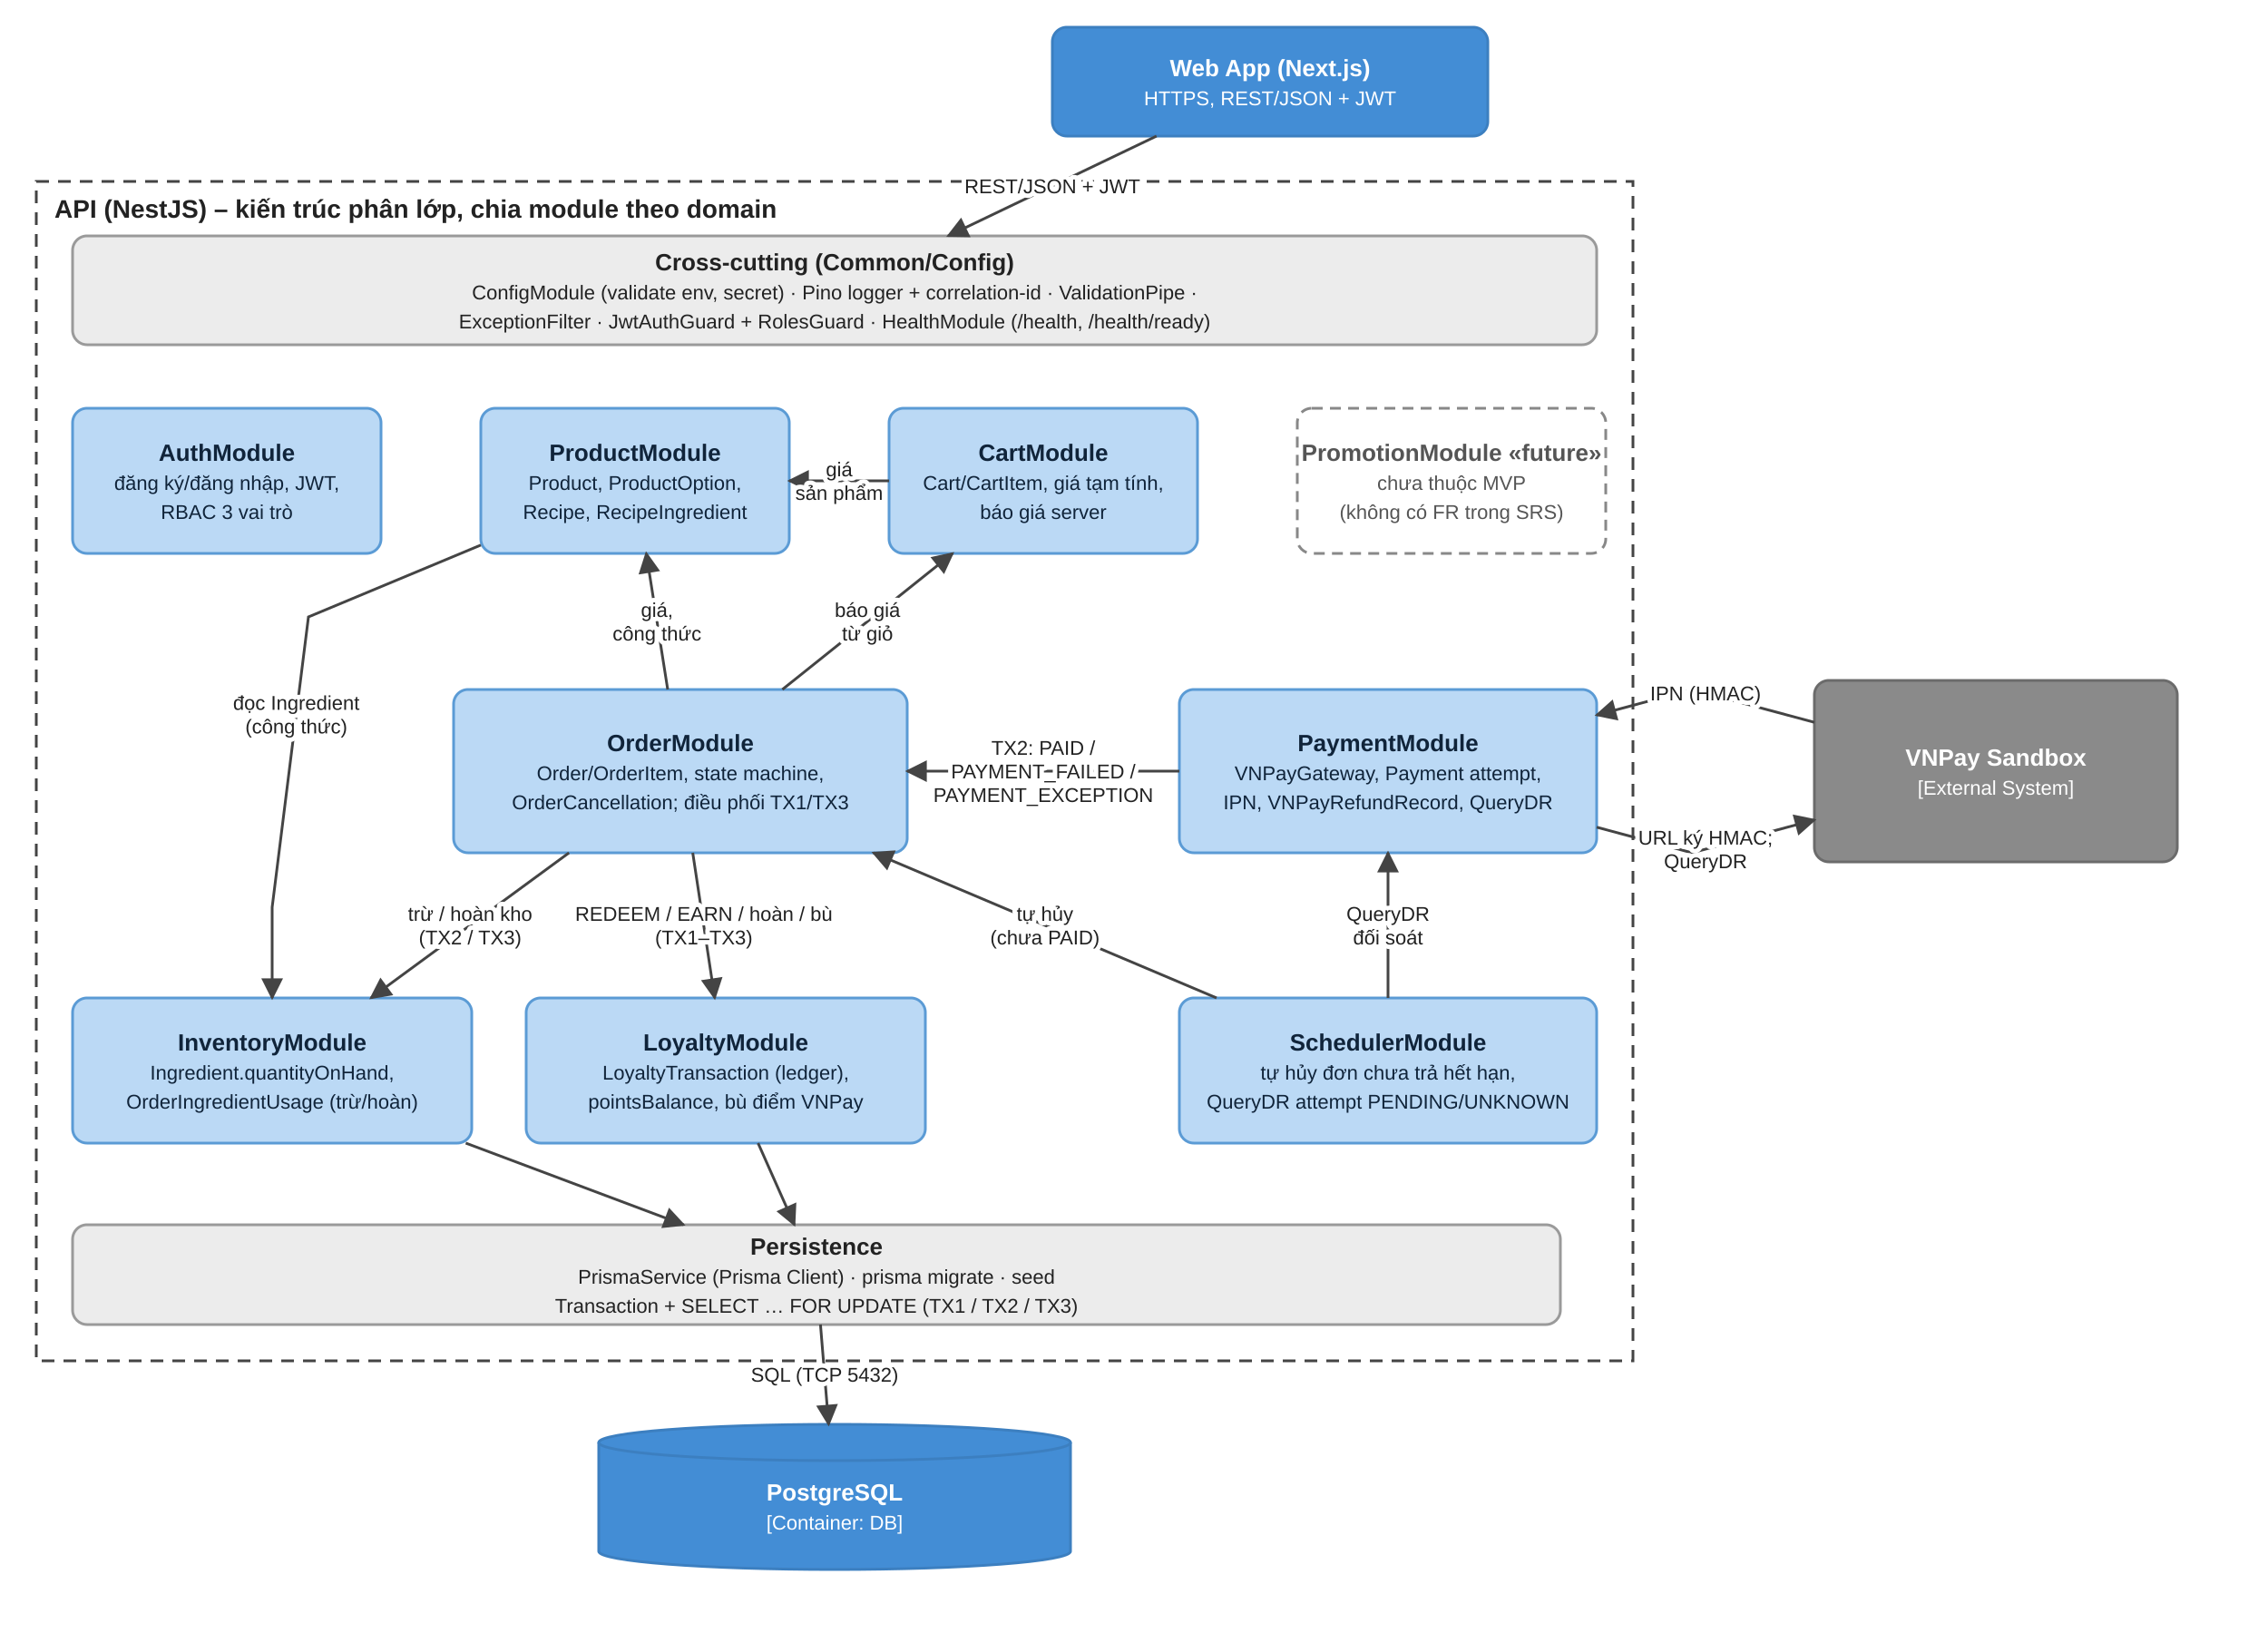
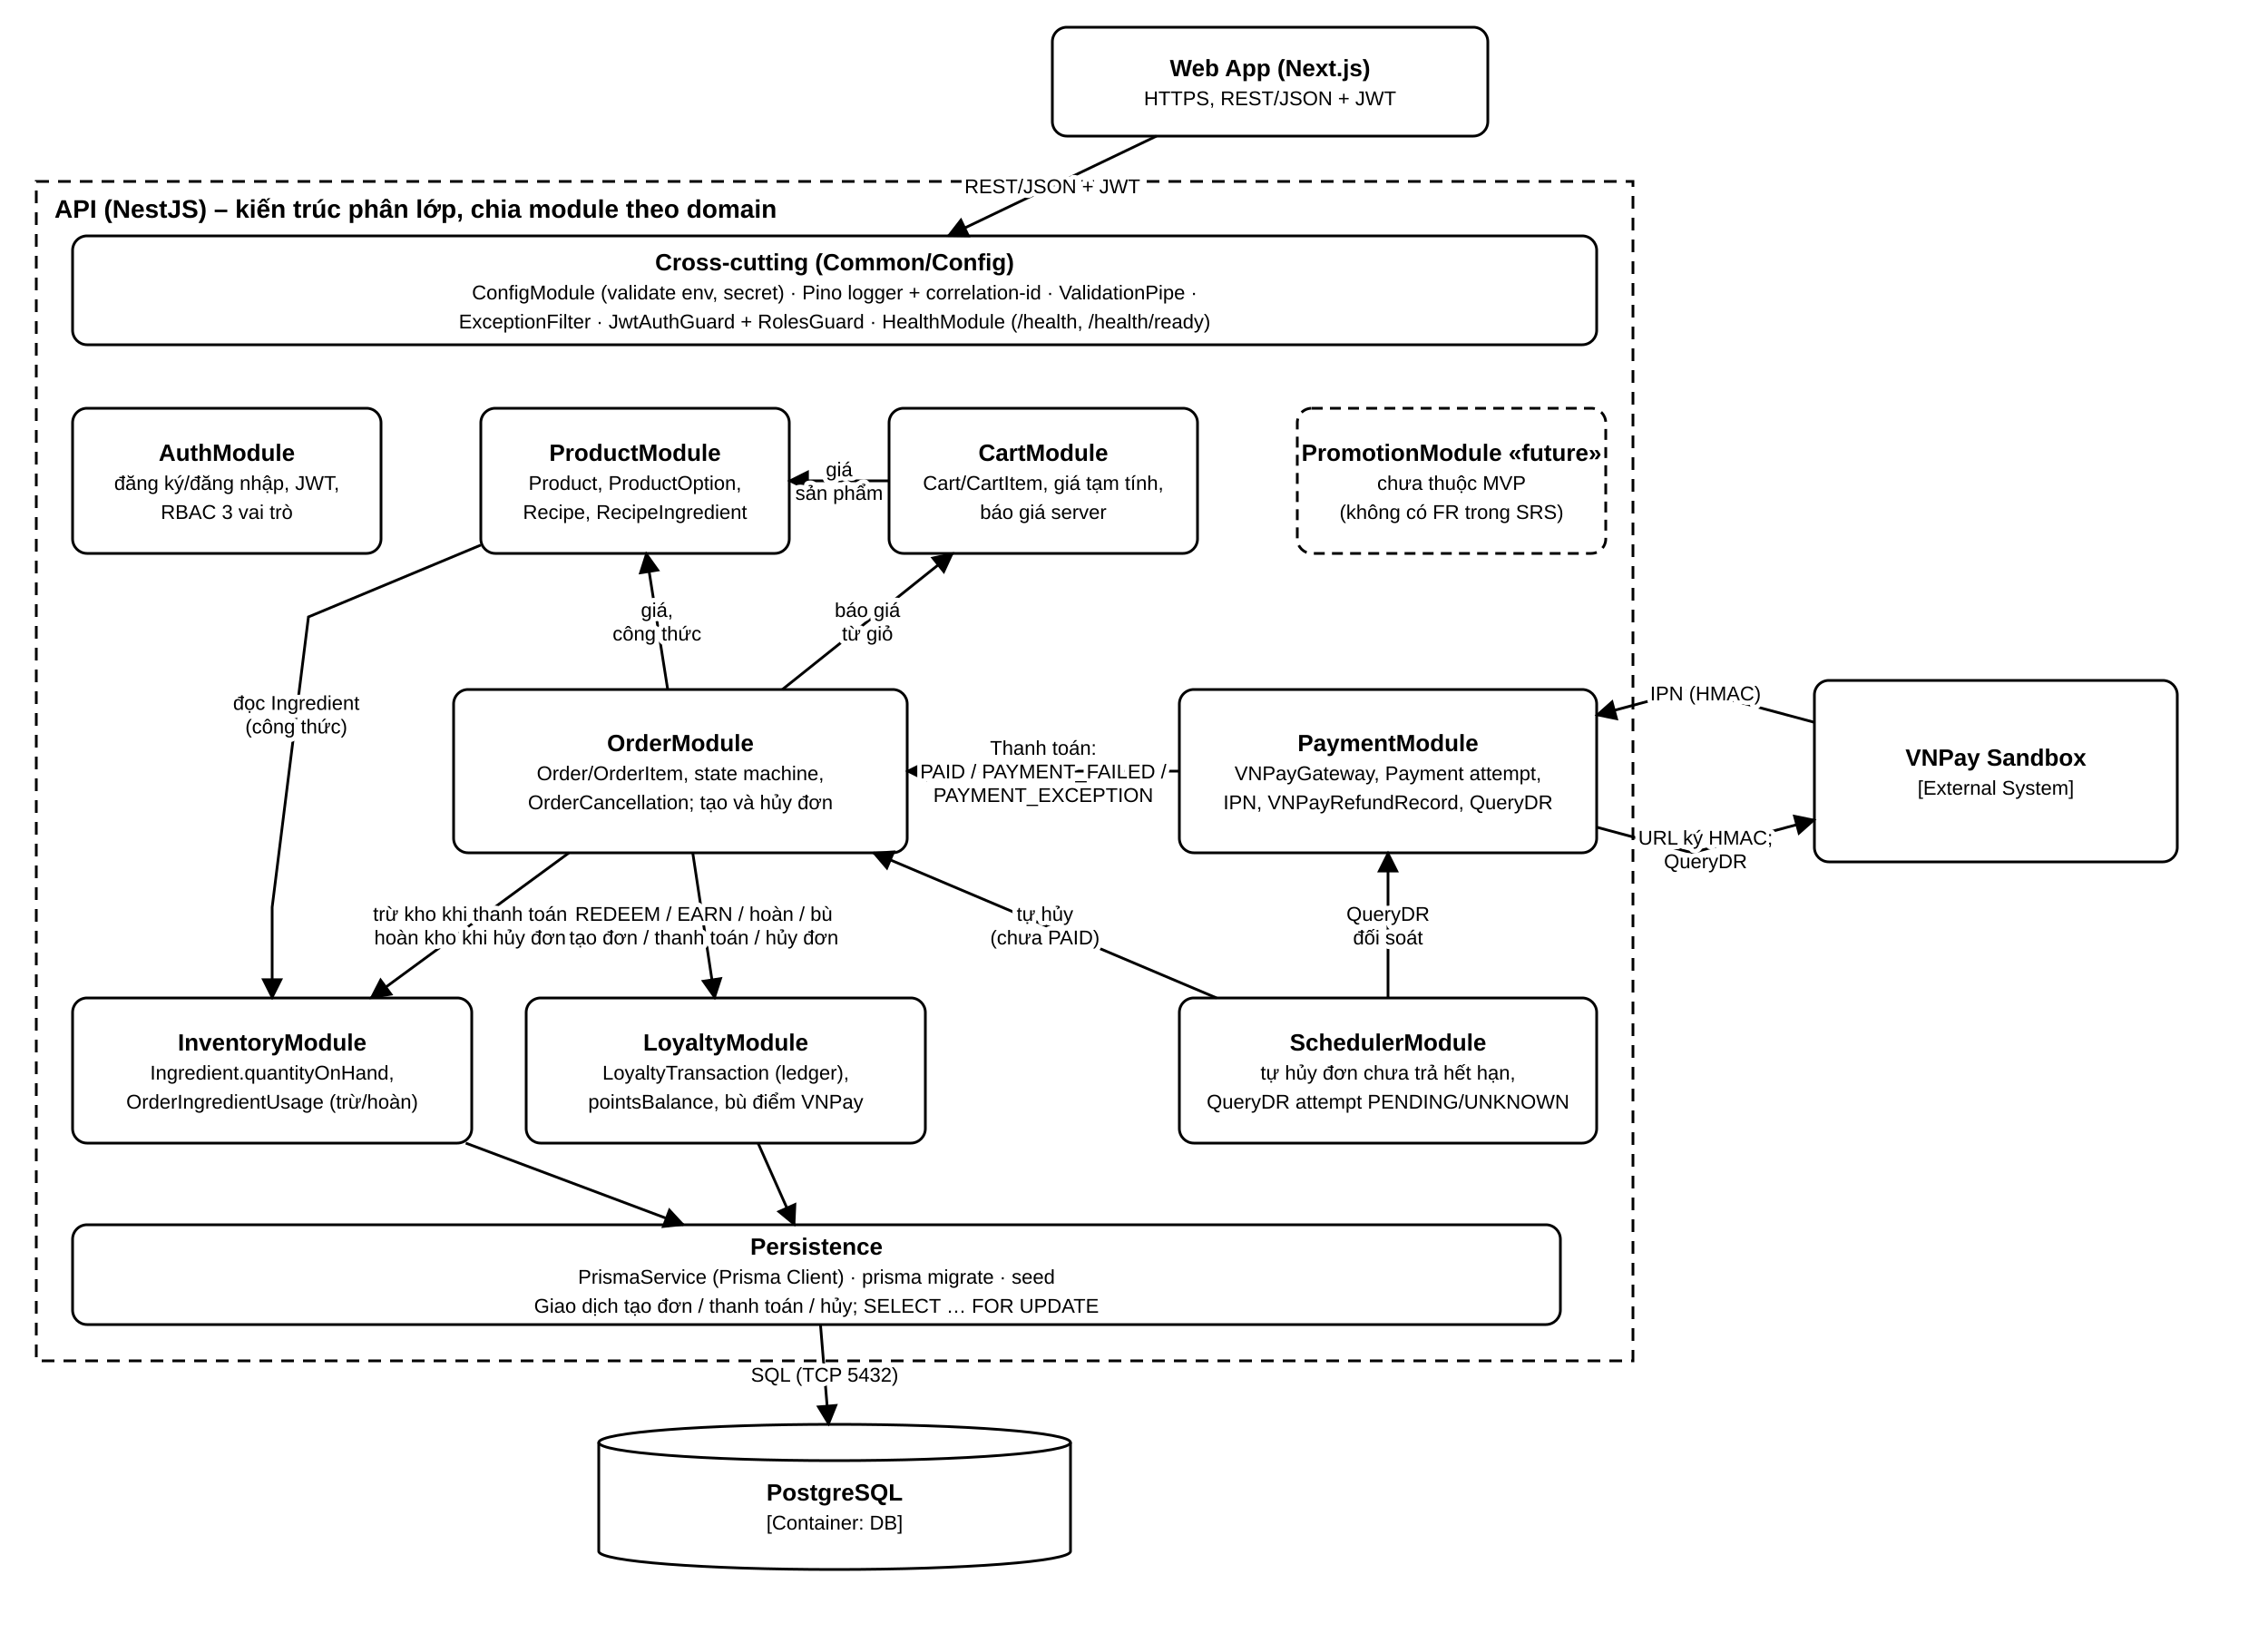
<svg xmlns="http://www.w3.org/2000/svg" viewBox="0 0 1250 900" width="1250" height="900" font-family="Arial, Helvetica, sans-serif">
  <defs>
    <marker id="ar" viewBox="0 0 10 10" refX="9" refY="5" markerWidth="8" markerHeight="8" orient="auto-start-reverse">
-       <path d="M0,0 L10,5 L0,10 z" fill="#444" />
+       <path d="M0,0 L10,5 L0,10 z" fill="#000000" />
    </marker>
  </defs>
  <rect width="1250" height="900" fill="#ffffff" />
-   <rect x="580" y="15" width="240" height="60" rx="8" fill="#438DD5" stroke="#3C7FC0" stroke-width="1.5" />
-   <text x="700" y="42" text-anchor="middle" font-size="13" font-weight="bold" fill="#ffffff">Web App (Next.js)</text>
-   <text x="700" y="58" text-anchor="middle" font-size="11" fill="#ffffff">HTTPS, REST/JSON + JWT</text>
-   <rect x="20" y="100" width="880" height="650" fill="none" stroke="#444444" stroke-width="1.5" stroke-dasharray="7 5" />
-   <text x="30" y="120" font-size="14" font-weight="bold" fill="#222222">API (NestJS) – kiến trúc phân lớp, chia module theo domain</text>
-   <rect x="40" y="130" width="840" height="60" rx="8" fill="#ECECEC" stroke="#9A9A9A" stroke-width="1.5" />
-   <text x="460" y="149" text-anchor="middle" font-size="13" font-weight="bold" fill="#222222">Cross-cutting (Common/Config)</text>
-   <text x="460" y="165" text-anchor="middle" font-size="11" fill="#222222">ConfigModule (validate env, secret) · Pino logger + correlation-id · ValidationPipe ·</text>
-   <text x="460" y="181" text-anchor="middle" font-size="11" fill="#222222">ExceptionFilter · JwtAuthGuard + RolesGuard · HealthModule (/health, /health/ready)</text>
-   <rect x="40" y="225" width="170" height="80" rx="8" fill="#BBD9F5" stroke="#5B9BD5" stroke-width="1.5" />
-   <text x="125" y="254" text-anchor="middle" font-size="13" font-weight="bold" fill="#10243a">AuthModule</text>
-   <text x="125" y="270" text-anchor="middle" font-size="11" fill="#10243a">đăng ký/đăng nhập, JWT,</text>
-   <text x="125" y="286" text-anchor="middle" font-size="11" fill="#10243a">RBAC 3 vai trò</text>
-   <rect x="265" y="225" width="170" height="80" rx="8" fill="#BBD9F5" stroke="#5B9BD5" stroke-width="1.5" />
-   <text x="350" y="254" text-anchor="middle" font-size="13" font-weight="bold" fill="#10243a">ProductModule</text>
-   <text x="350" y="270" text-anchor="middle" font-size="11" fill="#10243a">Product, ProductOption,</text>
-   <text x="350" y="286" text-anchor="middle" font-size="11" fill="#10243a">Recipe, RecipeIngredient</text>
-   <rect x="490" y="225" width="170" height="80" rx="8" fill="#BBD9F5" stroke="#5B9BD5" stroke-width="1.5" />
-   <text x="575" y="254" text-anchor="middle" font-size="13" font-weight="bold" fill="#10243a">CartModule</text>
-   <text x="575" y="270" text-anchor="middle" font-size="11" fill="#10243a">Cart/CartItem, giá tạm tính,</text>
-   <text x="575" y="286" text-anchor="middle" font-size="11" fill="#10243a">báo giá server</text>
-   <rect x="715" y="225" width="170" height="80" rx="8" fill="#FFFFFF" stroke="#888888" stroke-width="1.5" stroke-dasharray="6 4" />
-   <text x="800" y="254" text-anchor="middle" font-size="13" font-weight="bold" fill="#555555">PromotionModule «future»</text>
-   <text x="800" y="270" text-anchor="middle" font-size="11" fill="#555555">chưa thuộc MVP</text>
-   <text x="800" y="286" text-anchor="middle" font-size="11" fill="#555555">(không có FR trong SRS)</text>
-   <rect x="250" y="380" width="250" height="90" rx="8" fill="#BBD9F5" stroke="#5B9BD5" stroke-width="1.5" />
-   <text x="375" y="414" text-anchor="middle" font-size="13" font-weight="bold" fill="#10243a">OrderModule</text>
-   <text x="375" y="430" text-anchor="middle" font-size="11" fill="#10243a">Order/OrderItem, state machine,</text>
-   <text x="375" y="446" text-anchor="middle" font-size="11" fill="#10243a">OrderCancellation; điều phối TX1/TX3</text>
-   <rect x="650" y="380" width="230" height="90" rx="8" fill="#BBD9F5" stroke="#5B9BD5" stroke-width="1.5" />
-   <text x="765" y="414" text-anchor="middle" font-size="13" font-weight="bold" fill="#10243a">PaymentModule</text>
-   <text x="765" y="430" text-anchor="middle" font-size="11" fill="#10243a">VNPayGateway, Payment attempt,</text>
-   <text x="765" y="446" text-anchor="middle" font-size="11" fill="#10243a">IPN, VNPayRefundRecord, QueryDR</text>
-   <rect x="40" y="550" width="220" height="80" rx="8" fill="#BBD9F5" stroke="#5B9BD5" stroke-width="1.5" />
-   <text x="150" y="579" text-anchor="middle" font-size="13" font-weight="bold" fill="#10243a">InventoryModule</text>
-   <text x="150" y="595" text-anchor="middle" font-size="11" fill="#10243a">Ingredient.quantityOnHand,</text>
-   <text x="150" y="611" text-anchor="middle" font-size="11" fill="#10243a">OrderIngredientUsage (trừ/hoàn)</text>
-   <rect x="290" y="550" width="220" height="80" rx="8" fill="#BBD9F5" stroke="#5B9BD5" stroke-width="1.5" />
-   <text x="400" y="579" text-anchor="middle" font-size="13" font-weight="bold" fill="#10243a">LoyaltyModule</text>
-   <text x="400" y="595" text-anchor="middle" font-size="11" fill="#10243a">LoyaltyTransaction (ledger),</text>
-   <text x="400" y="611" text-anchor="middle" font-size="11" fill="#10243a">pointsBalance, bù điểm VNPay</text>
-   <rect x="650" y="550" width="230" height="80" rx="8" fill="#BBD9F5" stroke="#5B9BD5" stroke-width="1.5" />
-   <text x="765" y="579" text-anchor="middle" font-size="13" font-weight="bold" fill="#10243a">SchedulerModule</text>
-   <text x="765" y="595" text-anchor="middle" font-size="11" fill="#10243a">tự hủy đơn chưa trả hết hạn,</text>
-   <text x="765" y="611" text-anchor="middle" font-size="11" fill="#10243a">QueryDR attempt PENDING/UNKNOWN</text>
-   <rect x="40" y="675" width="820" height="55" rx="8" fill="#ECECEC" stroke="#9A9A9A" stroke-width="1.5" />
-   <text x="450" y="691.5" text-anchor="middle" font-size="13" font-weight="bold" fill="#222222">Persistence</text>
-   <text x="450" y="707.5" text-anchor="middle" font-size="11" fill="#222222">PrismaService (Prisma Client) · prisma migrate · seed</text>
-   <text x="450" y="723.5" text-anchor="middle" font-size="11" fill="#222222">Transaction + SELECT … FOR UPDATE (TX1 / TX2 / TX3)</text>
-   <path d="M330,795 a130,10 0 0 1 260,0 v60 a130,10 0 0 1 -260,0 z" fill="#438DD5" stroke="#3C7FC0" stroke-width="1.5" />
-   <path d="M330,795 a130,10 0 0 0 260,0" fill="none" stroke="#3C7FC0" stroke-width="1.5" />
-   <text x="460" y="827" text-anchor="middle" font-size="13" font-weight="bold" fill="#ffffff">PostgreSQL</text>
-   <text x="460" y="843" text-anchor="middle" font-size="11" fill="#ffffff">[Container: DB]</text>
-   <rect x="1000" y="375" width="200" height="100" rx="8" fill="#8A8A8A" stroke="#6B6B6B" stroke-width="1.5" />
-   <text x="1100" y="422" text-anchor="middle" font-size="13" font-weight="bold" fill="#ffffff">VNPay Sandbox</text>
-   <text x="1100" y="438" text-anchor="middle" font-size="11" fill="#ffffff">[External System]</text>
-   <polyline points="637.4,75.0 522.6,130.0" fill="none" stroke="#444" stroke-width="1.5" marker-end="url(#ar)" />
-   <text x="580.0" y="106.5" text-anchor="middle" font-size="11" fill="#fff" stroke="#fff" stroke-width="5" stroke-linejoin="round">REST/JSON + JWT</text>
-   <text x="580.0" y="106.5" text-anchor="middle" font-size="11" fill="#222">REST/JSON + JWT</text>
-   <polyline points="431.2,380.0 525.0,305.0" fill="none" stroke="#444" stroke-width="1.5" marker-end="url(#ar)" />
-   <text x="478.1" y="340.0" text-anchor="middle" font-size="11" fill="#fff" stroke="#fff" stroke-width="5" stroke-linejoin="round">báo giá</text>
-   <text x="478.1" y="340.0" text-anchor="middle" font-size="11" fill="#222">báo giá</text>
-   <text x="478.1" y="353.0" text-anchor="middle" font-size="11" fill="#fff" stroke="#fff" stroke-width="5" stroke-linejoin="round">từ giỏ</text>
-   <text x="478.1" y="353.0" text-anchor="middle" font-size="11" fill="#222">từ giỏ</text>
-   <polyline points="368.0,380.0 356.2,305.0" fill="none" stroke="#444" stroke-width="1.5" marker-end="url(#ar)" />
-   <text x="362.1" y="340.0" text-anchor="middle" font-size="11" fill="#fff" stroke="#fff" stroke-width="5" stroke-linejoin="round">giá,</text>
-   <text x="362.1" y="340.0" text-anchor="middle" font-size="11" fill="#222">giá,</text>
-   <text x="362.1" y="353.0" text-anchor="middle" font-size="11" fill="#fff" stroke="#fff" stroke-width="5" stroke-linejoin="round">công thức</text>
-   <text x="362.1" y="353.0" text-anchor="middle" font-size="11" fill="#222">công thức</text>
-   <polyline points="490.0,265.0 435.0,265.0" fill="none" stroke="#444" stroke-width="1.5" marker-end="url(#ar)" />
-   <text x="462.5" y="262.5" text-anchor="middle" font-size="11" fill="#fff" stroke="#fff" stroke-width="5" stroke-linejoin="round">giá</text>
-   <text x="462.5" y="262.5" text-anchor="middle" font-size="11" fill="#222">giá</text>
-   <text x="462.5" y="275.5" text-anchor="middle" font-size="11" fill="#fff" stroke="#fff" stroke-width="5" stroke-linejoin="round">sản phẩm</text>
-   <text x="462.5" y="275.5" text-anchor="middle" font-size="11" fill="#222">sản phẩm</text>
-   <polyline points="265.0,300.4 170.0,340.0 150.0,500.0 150.0,550.0" fill="none" stroke="#444" stroke-width="1.5" marker-end="url(#ar)" />
-   <text x="163.3" y="391.2" text-anchor="middle" font-size="11" fill="#fff" stroke="#fff" stroke-width="5" stroke-linejoin="round">đọc Ingredient</text>
-   <text x="163.3" y="391.2" text-anchor="middle" font-size="11" fill="#222">đọc Ingredient</text>
-   <text x="163.3" y="404.2" text-anchor="middle" font-size="11" fill="#fff" stroke="#fff" stroke-width="5" stroke-linejoin="round">(công thức)</text>
-   <text x="163.3" y="404.2" text-anchor="middle" font-size="11" fill="#222">(công thức)</text>
-   <polyline points="650.0,425.0 500.0,425.0" fill="none" stroke="#444" stroke-width="1.5" marker-end="url(#ar)" />
-   <text x="575.0" y="416.0" text-anchor="middle" font-size="11" fill="#fff" stroke="#fff" stroke-width="5" stroke-linejoin="round">TX2: PAID /</text>
-   <text x="575.0" y="416.0" text-anchor="middle" font-size="11" fill="#222">TX2: PAID /</text>
-   <text x="575.0" y="429.0" text-anchor="middle" font-size="11" fill="#fff" stroke="#fff" stroke-width="5" stroke-linejoin="round">PAYMENT_FAILED /</text>
-   <text x="575.0" y="429.0" text-anchor="middle" font-size="11" fill="#222">PAYMENT_FAILED /</text>
-   <text x="575.0" y="442.0" text-anchor="middle" font-size="11" fill="#fff" stroke="#fff" stroke-width="5" stroke-linejoin="round">PAYMENT_EXCEPTION</text>
-   <text x="575.0" y="442.0" text-anchor="middle" font-size="11" fill="#222">PAYMENT_EXCEPTION</text>
-   <polyline points="670.5,550.0 481.4,470.0" fill="none" stroke="#444" stroke-width="1.5" marker-end="url(#ar)" />
-   <text x="575.9" y="507.5" text-anchor="middle" font-size="11" fill="#fff" stroke="#fff" stroke-width="5" stroke-linejoin="round">tự hủy</text>
-   <text x="575.9" y="507.5" text-anchor="middle" font-size="11" fill="#222">tự hủy</text>
-   <text x="575.9" y="520.5" text-anchor="middle" font-size="11" fill="#fff" stroke="#fff" stroke-width="5" stroke-linejoin="round">(chưa PAID)</text>
-   <text x="575.9" y="520.5" text-anchor="middle" font-size="11" fill="#222">(chưa PAID)</text>
-   <polyline points="765.0,550.0 765.0,470.0" fill="none" stroke="#444" stroke-width="1.5" marker-end="url(#ar)" />
-   <text x="765.0" y="507.5" text-anchor="middle" font-size="11" fill="#fff" stroke="#fff" stroke-width="5" stroke-linejoin="round">QueryDR</text>
-   <text x="765.0" y="507.5" text-anchor="middle" font-size="11" fill="#222">QueryDR</text>
-   <text x="765.0" y="520.5" text-anchor="middle" font-size="11" fill="#fff" stroke="#fff" stroke-width="5" stroke-linejoin="round">đối soát</text>
-   <text x="765.0" y="520.5" text-anchor="middle" font-size="11" fill="#222">đối soát</text>
-   <polyline points="313.6,470.0 204.5,550.0" fill="none" stroke="#444" stroke-width="1.5" marker-end="url(#ar)" />
-   <text x="259.1" y="507.5" text-anchor="middle" font-size="11" fill="#fff" stroke="#fff" stroke-width="5" stroke-linejoin="round">trừ / hoàn kho</text>
-   <text x="259.1" y="507.5" text-anchor="middle" font-size="11" fill="#222">trừ / hoàn kho</text>
-   <text x="259.1" y="520.5" text-anchor="middle" font-size="11" fill="#fff" stroke="#fff" stroke-width="5" stroke-linejoin="round">(TX2 / TX3)</text>
-   <text x="259.1" y="520.5" text-anchor="middle" font-size="11" fill="#222">(TX2 / TX3)</text>
-   <polyline points="381.8,470.0 393.9,550.0" fill="none" stroke="#444" stroke-width="1.5" marker-end="url(#ar)" />
-   <text x="387.9" y="507.5" text-anchor="middle" font-size="11" fill="#fff" stroke="#fff" stroke-width="5" stroke-linejoin="round">REDEEM / EARN / hoàn / bù</text>
-   <text x="387.9" y="507.5" text-anchor="middle" font-size="11" fill="#222">REDEEM / EARN / hoàn / bù</text>
-   <text x="387.9" y="520.5" text-anchor="middle" font-size="11" fill="#fff" stroke="#fff" stroke-width="5" stroke-linejoin="round">(TX1–TX3)</text>
-   <text x="387.9" y="520.5" text-anchor="middle" font-size="11" fill="#222">(TX1–TX3)</text>
-   <polyline points="256.7,630.0 376.7,675.0" fill="none" stroke="#444" stroke-width="1.5" marker-end="url(#ar)" />
-   <text x="316.7" y="656.5" text-anchor="middle" font-size="11" fill="#fff" stroke="#fff" stroke-width="5" stroke-linejoin="round" />
-   <text x="316.7" y="656.5" text-anchor="middle" font-size="11" fill="#222" />
-   <polyline points="417.8,630.0 437.8,675.0" fill="none" stroke="#444" stroke-width="1.5" marker-end="url(#ar)" />
-   <text x="427.8" y="656.5" text-anchor="middle" font-size="11" fill="#fff" stroke="#fff" stroke-width="5" stroke-linejoin="round" />
-   <text x="427.8" y="656.5" text-anchor="middle" font-size="11" fill="#222" />
-   <polyline points="452.2,730.0 456.7,785.0" fill="none" stroke="#444" stroke-width="1.5" marker-end="url(#ar)" />
-   <text x="454.5" y="761.5" text-anchor="middle" font-size="11" fill="#fff" stroke="#fff" stroke-width="5" stroke-linejoin="round">SQL (TCP 5432)</text>
-   <text x="454.5" y="761.5" text-anchor="middle" font-size="11" fill="#222">SQL (TCP 5432)</text>
-   <polyline points="880.0,455.9 932.5,470.0 1000.0,451.9" fill="none" stroke="#444" stroke-width="1.5" marker-end="url(#ar)" />
-   <text x="940.0" y="465.5" text-anchor="middle" font-size="11" fill="#fff" stroke="#fff" stroke-width="5" stroke-linejoin="round">URL ký HMAC;</text>
-   <text x="940.0" y="465.5" text-anchor="middle" font-size="11" fill="#222">URL ký HMAC;</text>
-   <text x="940.0" y="478.5" text-anchor="middle" font-size="11" fill="#fff" stroke="#fff" stroke-width="5" stroke-linejoin="round">QueryDR</text>
-   <text x="940.0" y="478.5" text-anchor="middle" font-size="11" fill="#222">QueryDR</text>
-   <polyline points="1000.0,398.1 932.5,380.0 880.0,394.1" fill="none" stroke="#444" stroke-width="1.5" marker-end="url(#ar)" />
-   <text x="940.0" y="386.0" text-anchor="middle" font-size="11" fill="#fff" stroke="#fff" stroke-width="5" stroke-linejoin="round">IPN (HMAC)</text>
-   <text x="940.0" y="386.0" text-anchor="middle" font-size="11" fill="#222">IPN (HMAC)</text>
+   <rect x="580" y="15" width="240" height="60" rx="8" fill="#ffffff" stroke="#000000" stroke-width="1.5" />
+   <text x="700" y="42" text-anchor="middle" font-size="13" font-weight="bold" fill="#000000">Web App (Next.js)</text>
+   <text x="700" y="58" text-anchor="middle" font-size="11" fill="#000000">HTTPS, REST/JSON + JWT</text>
+   <rect x="20" y="100" width="880" height="650" fill="none" stroke="#000000" stroke-width="1.5" stroke-dasharray="7 5" />
+   <text x="30" y="120" font-size="14" font-weight="bold" fill="#000000">API (NestJS) – kiến trúc phân lớp, chia module theo domain</text>
+   <rect x="40" y="130" width="840" height="60" rx="8" fill="#ffffff" stroke="#000000" stroke-width="1.5" />
+   <text x="460" y="149" text-anchor="middle" font-size="13" font-weight="bold" fill="#000000">Cross-cutting (Common/Config)</text>
+   <text x="460" y="165" text-anchor="middle" font-size="11" fill="#000000">ConfigModule (validate env, secret) · Pino logger + correlation-id · ValidationPipe ·</text>
+   <text x="460" y="181" text-anchor="middle" font-size="11" fill="#000000">ExceptionFilter · JwtAuthGuard + RolesGuard · HealthModule (/health, /health/ready)</text>
+   <rect x="40" y="225" width="170" height="80" rx="8" fill="#ffffff" stroke="#000000" stroke-width="1.5" />
+   <text x="125" y="254" text-anchor="middle" font-size="13" font-weight="bold" fill="#000000">AuthModule</text>
+   <text x="125" y="270" text-anchor="middle" font-size="11" fill="#000000">đăng ký/đăng nhập, JWT,</text>
+   <text x="125" y="286" text-anchor="middle" font-size="11" fill="#000000">RBAC 3 vai trò</text>
+   <rect x="265" y="225" width="170" height="80" rx="8" fill="#ffffff" stroke="#000000" stroke-width="1.5" />
+   <text x="350" y="254" text-anchor="middle" font-size="13" font-weight="bold" fill="#000000">ProductModule</text>
+   <text x="350" y="270" text-anchor="middle" font-size="11" fill="#000000">Product, ProductOption,</text>
+   <text x="350" y="286" text-anchor="middle" font-size="11" fill="#000000">Recipe, RecipeIngredient</text>
+   <rect x="490" y="225" width="170" height="80" rx="8" fill="#ffffff" stroke="#000000" stroke-width="1.5" />
+   <text x="575" y="254" text-anchor="middle" font-size="13" font-weight="bold" fill="#000000">CartModule</text>
+   <text x="575" y="270" text-anchor="middle" font-size="11" fill="#000000">Cart/CartItem, giá tạm tính,</text>
+   <text x="575" y="286" text-anchor="middle" font-size="11" fill="#000000">báo giá server</text>
+   <rect x="715" y="225" width="170" height="80" rx="8" fill="#ffffff" stroke="#000000" stroke-width="1.5" stroke-dasharray="6 4" />
+   <text x="800" y="254" text-anchor="middle" font-size="13" font-weight="bold" fill="#000000">PromotionModule «future»</text>
+   <text x="800" y="270" text-anchor="middle" font-size="11" fill="#000000">chưa thuộc MVP</text>
+   <text x="800" y="286" text-anchor="middle" font-size="11" fill="#000000">(không có FR trong SRS)</text>
+   <rect x="250" y="380" width="250" height="90" rx="8" fill="#ffffff" stroke="#000000" stroke-width="1.5" />
+   <text x="375" y="414" text-anchor="middle" font-size="13" font-weight="bold" fill="#000000">OrderModule</text>
+   <text x="375" y="430" text-anchor="middle" font-size="11" fill="#000000">Order/OrderItem, state machine,</text>
+   <text x="375" y="446" text-anchor="middle" font-size="11" fill="#000000">OrderCancellation; tạo và hủy đơn</text>
+   <rect x="650" y="380" width="230" height="90" rx="8" fill="#ffffff" stroke="#000000" stroke-width="1.5" />
+   <text x="765" y="414" text-anchor="middle" font-size="13" font-weight="bold" fill="#000000">PaymentModule</text>
+   <text x="765" y="430" text-anchor="middle" font-size="11" fill="#000000">VNPayGateway, Payment attempt,</text>
+   <text x="765" y="446" text-anchor="middle" font-size="11" fill="#000000">IPN, VNPayRefundRecord, QueryDR</text>
+   <rect x="40" y="550" width="220" height="80" rx="8" fill="#ffffff" stroke="#000000" stroke-width="1.5" />
+   <text x="150" y="579" text-anchor="middle" font-size="13" font-weight="bold" fill="#000000">InventoryModule</text>
+   <text x="150" y="595" text-anchor="middle" font-size="11" fill="#000000">Ingredient.quantityOnHand,</text>
+   <text x="150" y="611" text-anchor="middle" font-size="11" fill="#000000">OrderIngredientUsage (trừ/hoàn)</text>
+   <rect x="290" y="550" width="220" height="80" rx="8" fill="#ffffff" stroke="#000000" stroke-width="1.5" />
+   <text x="400" y="579" text-anchor="middle" font-size="13" font-weight="bold" fill="#000000">LoyaltyModule</text>
+   <text x="400" y="595" text-anchor="middle" font-size="11" fill="#000000">LoyaltyTransaction (ledger),</text>
+   <text x="400" y="611" text-anchor="middle" font-size="11" fill="#000000">pointsBalance, bù điểm VNPay</text>
+   <rect x="650" y="550" width="230" height="80" rx="8" fill="#ffffff" stroke="#000000" stroke-width="1.5" />
+   <text x="765" y="579" text-anchor="middle" font-size="13" font-weight="bold" fill="#000000">SchedulerModule</text>
+   <text x="765" y="595" text-anchor="middle" font-size="11" fill="#000000">tự hủy đơn chưa trả hết hạn,</text>
+   <text x="765" y="611" text-anchor="middle" font-size="11" fill="#000000">QueryDR attempt PENDING/UNKNOWN</text>
+   <rect x="40" y="675" width="820" height="55" rx="8" fill="#ffffff" stroke="#000000" stroke-width="1.5" />
+   <text x="450" y="691.5" text-anchor="middle" font-size="13" font-weight="bold" fill="#000000">Persistence</text>
+   <text x="450" y="707.5" text-anchor="middle" font-size="11" fill="#000000">PrismaService (Prisma Client) · prisma migrate · seed</text>
+   <text x="450" y="723.5" text-anchor="middle" font-size="11" fill="#000000">Giao dịch tạo đơn / thanh toán / hủy; SELECT … FOR UPDATE</text>
+   <path d="M330,795 a130,10 0 0 1 260,0 v60 a130,10 0 0 1 -260,0 z" fill="#ffffff" stroke="#000000" stroke-width="1.5" />
+   <path d="M330,795 a130,10 0 0 0 260,0" fill="none" stroke="#000000" stroke-width="1.5" />
+   <text x="460" y="827" text-anchor="middle" font-size="13" font-weight="bold" fill="#000000">PostgreSQL</text>
+   <text x="460" y="843" text-anchor="middle" font-size="11" fill="#000000">[Container: DB]</text>
+   <rect x="1000" y="375" width="200" height="100" rx="8" fill="#ffffff" stroke="#000000" stroke-width="1.5" />
+   <text x="1100" y="422" text-anchor="middle" font-size="13" font-weight="bold" fill="#000000">VNPay Sandbox</text>
+   <text x="1100" y="438" text-anchor="middle" font-size="11" fill="#000000">[External System]</text>
+   <polyline points="637.4,75.0 522.6,130.0" fill="none" stroke="#000000" stroke-width="1.5" marker-end="url(#ar)" />
+   <text x="580.0" y="106.5" text-anchor="middle" font-size="11" fill="#ffffff" stroke="#ffffff" stroke-width="5" stroke-linejoin="round">REST/JSON + JWT</text>
+   <text x="580.0" y="106.5" text-anchor="middle" font-size="11" fill="#000000">REST/JSON + JWT</text>
+   <polyline points="431.2,380.0 525.0,305.0" fill="none" stroke="#000000" stroke-width="1.5" marker-end="url(#ar)" />
+   <text x="478.1" y="340.0" text-anchor="middle" font-size="11" fill="#ffffff" stroke="#ffffff" stroke-width="5" stroke-linejoin="round">báo giá</text>
+   <text x="478.1" y="340.0" text-anchor="middle" font-size="11" fill="#000000">báo giá</text>
+   <text x="478.1" y="353.0" text-anchor="middle" font-size="11" fill="#ffffff" stroke="#ffffff" stroke-width="5" stroke-linejoin="round">từ giỏ</text>
+   <text x="478.1" y="353.0" text-anchor="middle" font-size="11" fill="#000000">từ giỏ</text>
+   <polyline points="368.0,380.0 356.2,305.0" fill="none" stroke="#000000" stroke-width="1.5" marker-end="url(#ar)" />
+   <text x="362.1" y="340.0" text-anchor="middle" font-size="11" fill="#ffffff" stroke="#ffffff" stroke-width="5" stroke-linejoin="round">giá,</text>
+   <text x="362.1" y="340.0" text-anchor="middle" font-size="11" fill="#000000">giá,</text>
+   <text x="362.1" y="353.0" text-anchor="middle" font-size="11" fill="#ffffff" stroke="#ffffff" stroke-width="5" stroke-linejoin="round">công thức</text>
+   <text x="362.1" y="353.0" text-anchor="middle" font-size="11" fill="#000000">công thức</text>
+   <polyline points="490.0,265.0 435.0,265.0" fill="none" stroke="#000000" stroke-width="1.5" marker-end="url(#ar)" />
+   <text x="462.5" y="262.5" text-anchor="middle" font-size="11" fill="#ffffff" stroke="#ffffff" stroke-width="5" stroke-linejoin="round">giá</text>
+   <text x="462.5" y="262.5" text-anchor="middle" font-size="11" fill="#000000">giá</text>
+   <text x="462.5" y="275.5" text-anchor="middle" font-size="11" fill="#ffffff" stroke="#ffffff" stroke-width="5" stroke-linejoin="round">sản phẩm</text>
+   <text x="462.5" y="275.5" text-anchor="middle" font-size="11" fill="#000000">sản phẩm</text>
+   <polyline points="265.0,300.4 170.0,340.0 150.0,500.0 150.0,550.0" fill="none" stroke="#000000" stroke-width="1.5" marker-end="url(#ar)" />
+   <text x="163.3" y="391.2" text-anchor="middle" font-size="11" fill="#ffffff" stroke="#ffffff" stroke-width="5" stroke-linejoin="round">đọc Ingredient</text>
+   <text x="163.3" y="391.2" text-anchor="middle" font-size="11" fill="#000000">đọc Ingredient</text>
+   <text x="163.3" y="404.2" text-anchor="middle" font-size="11" fill="#ffffff" stroke="#ffffff" stroke-width="5" stroke-linejoin="round">(công thức)</text>
+   <text x="163.3" y="404.2" text-anchor="middle" font-size="11" fill="#000000">(công thức)</text>
+   <polyline points="650.0,425.0 500.0,425.0" fill="none" stroke="#000000" stroke-width="1.5" marker-end="url(#ar)" />
+   <text x="575.0" y="416.0" text-anchor="middle" font-size="11" fill="#ffffff" stroke="#ffffff" stroke-width="5" stroke-linejoin="round">Thanh toán:</text>
+   <text x="575.0" y="416.0" text-anchor="middle" font-size="11" fill="#000000">Thanh toán:</text>
+   <text x="575.0" y="429.0" text-anchor="middle" font-size="11" fill="#ffffff" stroke="#ffffff" stroke-width="5" stroke-linejoin="round">PAID / PAYMENT_FAILED /</text>
+   <text x="575.0" y="429.0" text-anchor="middle" font-size="11" fill="#000000">PAID / PAYMENT_FAILED /</text>
+   <text x="575.0" y="442.0" text-anchor="middle" font-size="11" fill="#ffffff" stroke="#ffffff" stroke-width="5" stroke-linejoin="round">PAYMENT_EXCEPTION</text>
+   <text x="575.0" y="442.0" text-anchor="middle" font-size="11" fill="#000000">PAYMENT_EXCEPTION</text>
+   <polyline points="670.5,550.0 481.4,470.0" fill="none" stroke="#000000" stroke-width="1.5" marker-end="url(#ar)" />
+   <text x="575.9" y="507.5" text-anchor="middle" font-size="11" fill="#ffffff" stroke="#ffffff" stroke-width="5" stroke-linejoin="round">tự hủy</text>
+   <text x="575.9" y="507.5" text-anchor="middle" font-size="11" fill="#000000">tự hủy</text>
+   <text x="575.9" y="520.5" text-anchor="middle" font-size="11" fill="#ffffff" stroke="#ffffff" stroke-width="5" stroke-linejoin="round">(chưa PAID)</text>
+   <text x="575.9" y="520.5" text-anchor="middle" font-size="11" fill="#000000">(chưa PAID)</text>
+   <polyline points="765.0,550.0 765.0,470.0" fill="none" stroke="#000000" stroke-width="1.5" marker-end="url(#ar)" />
+   <text x="765.0" y="507.5" text-anchor="middle" font-size="11" fill="#ffffff" stroke="#ffffff" stroke-width="5" stroke-linejoin="round">QueryDR</text>
+   <text x="765.0" y="507.5" text-anchor="middle" font-size="11" fill="#000000">QueryDR</text>
+   <text x="765.0" y="520.5" text-anchor="middle" font-size="11" fill="#ffffff" stroke="#ffffff" stroke-width="5" stroke-linejoin="round">đối soát</text>
+   <text x="765.0" y="520.5" text-anchor="middle" font-size="11" fill="#000000">đối soát</text>
+   <polyline points="313.6,470.0 204.5,550.0" fill="none" stroke="#000000" stroke-width="1.5" marker-end="url(#ar)" />
+   <text x="259.1" y="507.5" text-anchor="middle" font-size="11" fill="#ffffff" stroke="#ffffff" stroke-width="5" stroke-linejoin="round">trừ kho khi thanh toán</text>
+   <text x="259.1" y="507.5" text-anchor="middle" font-size="11" fill="#000000">trừ kho khi thanh toán</text>
+   <text x="259.1" y="520.5" text-anchor="middle" font-size="11" fill="#ffffff" stroke="#ffffff" stroke-width="5" stroke-linejoin="round">hoàn kho khi hủy đơn</text>
+   <text x="259.1" y="520.5" text-anchor="middle" font-size="11" fill="#000000">hoàn kho khi hủy đơn</text>
+   <polyline points="381.8,470.0 393.9,550.0" fill="none" stroke="#000000" stroke-width="1.5" marker-end="url(#ar)" />
+   <text x="387.9" y="507.5" text-anchor="middle" font-size="11" fill="#ffffff" stroke="#ffffff" stroke-width="5" stroke-linejoin="round">REDEEM / EARN / hoàn / bù</text>
+   <text x="387.9" y="507.5" text-anchor="middle" font-size="11" fill="#000000">REDEEM / EARN / hoàn / bù</text>
+   <text x="387.9" y="520.5" text-anchor="middle" font-size="11" fill="#ffffff" stroke="#ffffff" stroke-width="5" stroke-linejoin="round">tạo đơn / thanh toán / hủy đơn</text>
+   <text x="387.9" y="520.5" text-anchor="middle" font-size="11" fill="#000000">tạo đơn / thanh toán / hủy đơn</text>
+   <polyline points="256.7,630.0 376.7,675.0" fill="none" stroke="#000000" stroke-width="1.5" marker-end="url(#ar)" />
+   <text x="316.7" y="656.5" text-anchor="middle" font-size="11" fill="#ffffff" stroke="#ffffff" stroke-width="5" stroke-linejoin="round" />
+   <text x="316.7" y="656.5" text-anchor="middle" font-size="11" fill="#000000" />
+   <polyline points="417.8,630.0 437.8,675.0" fill="none" stroke="#000000" stroke-width="1.5" marker-end="url(#ar)" />
+   <text x="427.8" y="656.5" text-anchor="middle" font-size="11" fill="#ffffff" stroke="#ffffff" stroke-width="5" stroke-linejoin="round" />
+   <text x="427.8" y="656.5" text-anchor="middle" font-size="11" fill="#000000" />
+   <polyline points="452.2,730.0 456.7,785.0" fill="none" stroke="#000000" stroke-width="1.5" marker-end="url(#ar)" />
+   <text x="454.5" y="761.5" text-anchor="middle" font-size="11" fill="#ffffff" stroke="#ffffff" stroke-width="5" stroke-linejoin="round">SQL (TCP 5432)</text>
+   <text x="454.5" y="761.5" text-anchor="middle" font-size="11" fill="#000000">SQL (TCP 5432)</text>
+   <polyline points="880.0,455.9 932.5,470.0 1000.0,451.9" fill="none" stroke="#000000" stroke-width="1.5" marker-end="url(#ar)" />
+   <text x="940.0" y="465.5" text-anchor="middle" font-size="11" fill="#ffffff" stroke="#ffffff" stroke-width="5" stroke-linejoin="round">URL ký HMAC;</text>
+   <text x="940.0" y="465.5" text-anchor="middle" font-size="11" fill="#000000">URL ký HMAC;</text>
+   <text x="940.0" y="478.5" text-anchor="middle" font-size="11" fill="#ffffff" stroke="#ffffff" stroke-width="5" stroke-linejoin="round">QueryDR</text>
+   <text x="940.0" y="478.5" text-anchor="middle" font-size="11" fill="#000000">QueryDR</text>
+   <polyline points="1000.0,398.1 932.5,380.0 880.0,394.1" fill="none" stroke="#000000" stroke-width="1.5" marker-end="url(#ar)" />
+   <text x="940.0" y="386.0" text-anchor="middle" font-size="11" fill="#ffffff" stroke="#ffffff" stroke-width="5" stroke-linejoin="round">IPN (HMAC)</text>
+   <text x="940.0" y="386.0" text-anchor="middle" font-size="11" fill="#000000">IPN (HMAC)</text>
</svg>
